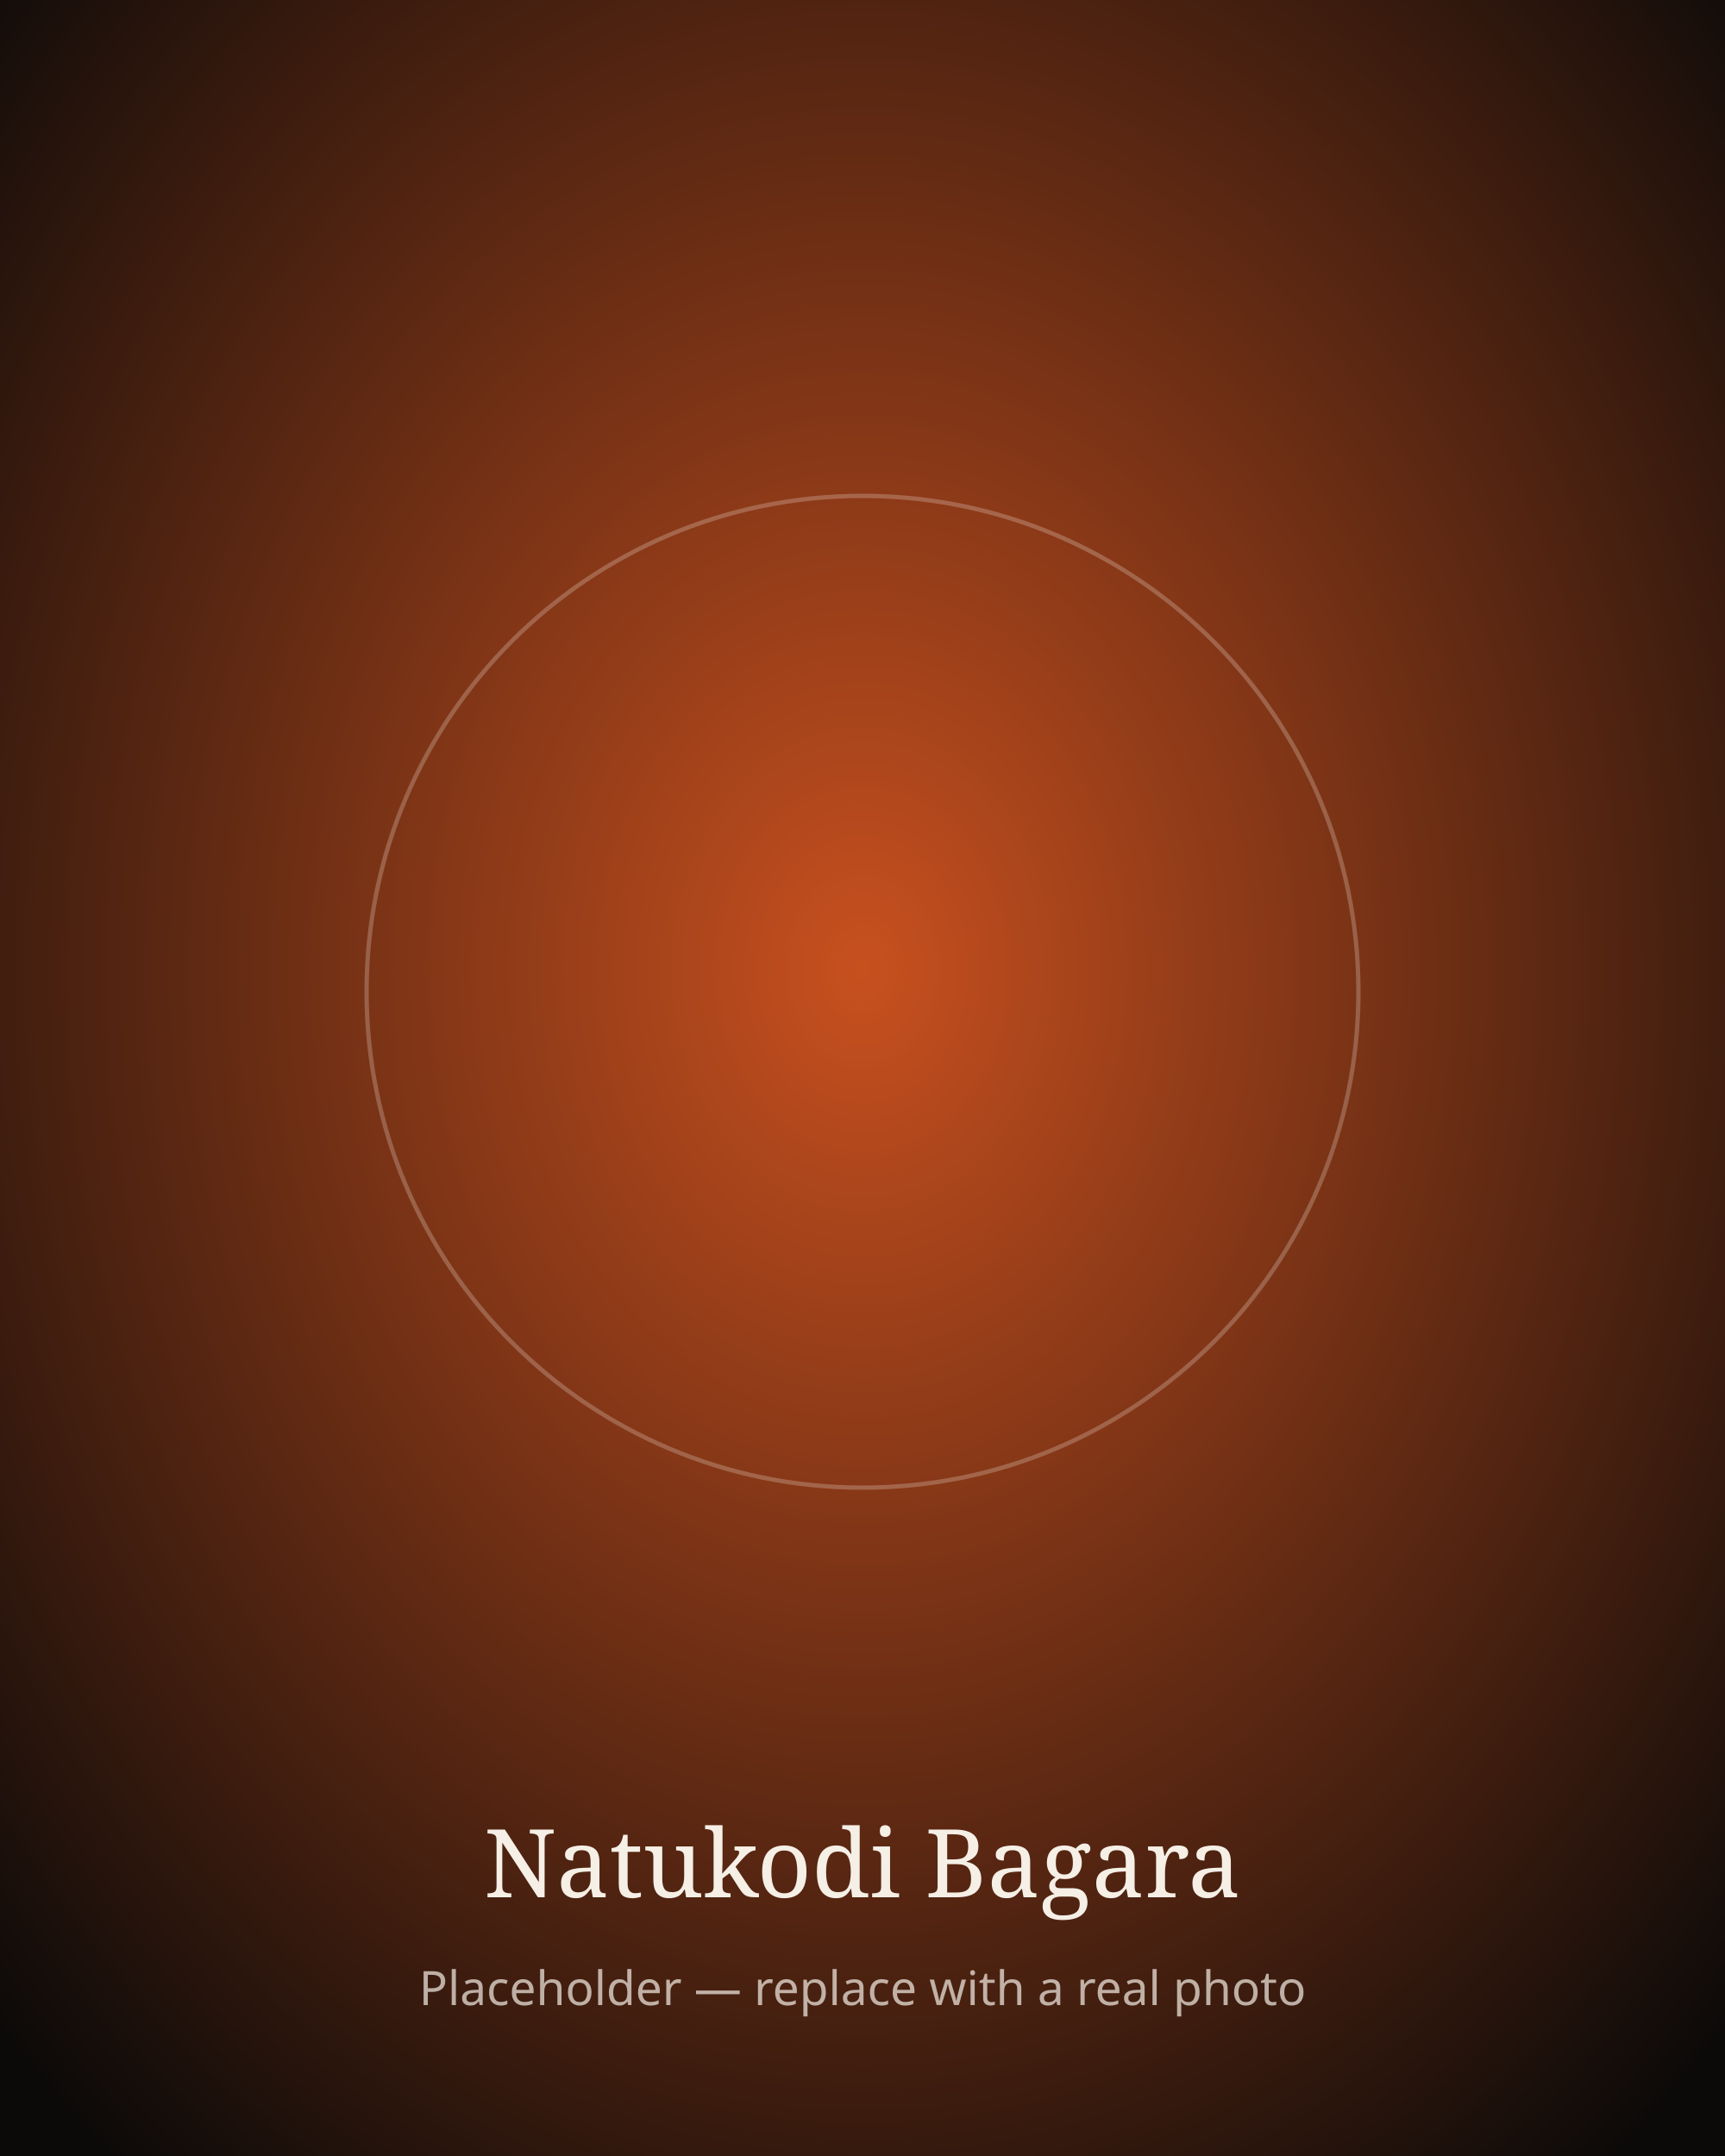
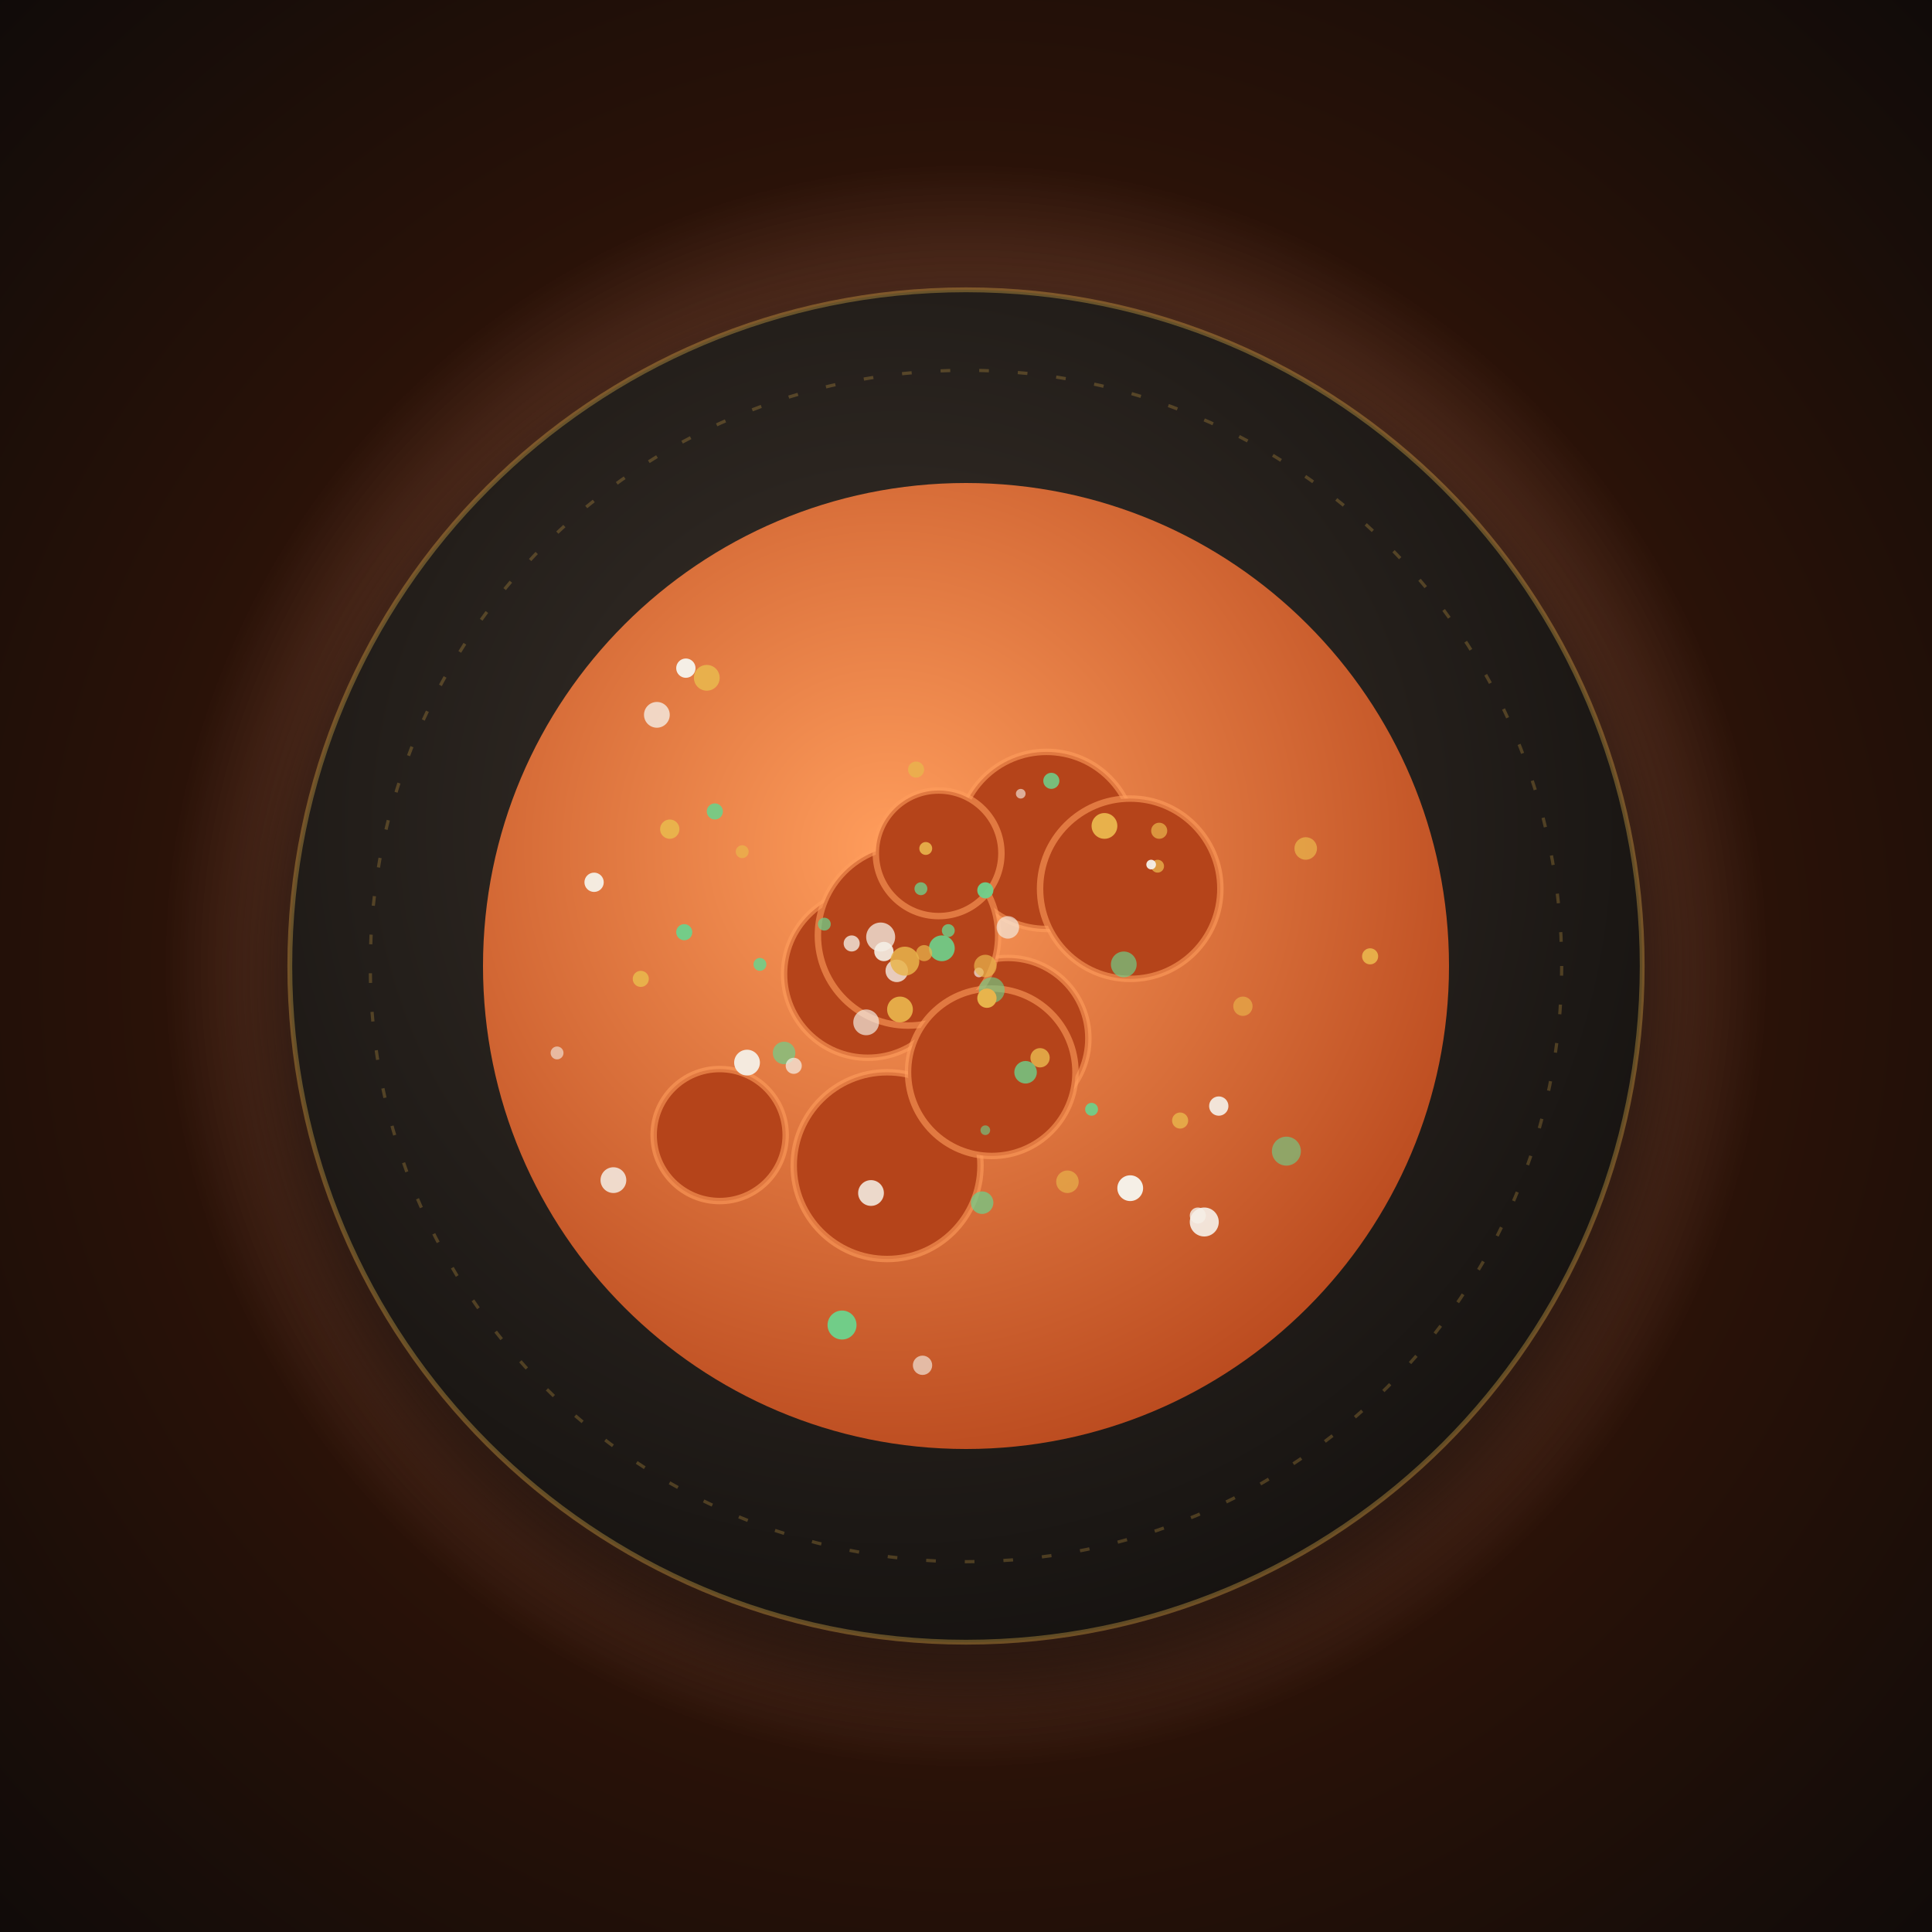
- <svg xmlns="http://www.w3.org/2000/svg" viewBox="0 0 800 1000" width="800" height="1000">
+ <svg xmlns="http://www.w3.org/2000/svg" viewBox="0 0 1200 1200" width="1200" height="1200">
  <defs>
-     <radialGradient id="g" cx="50%" cy="45%" r="70%">
-       <stop offset="0%" stop-color="#c8501f" />
+     <radialGradient id="bg" cx="50%" cy="50%" r="75%">
+       <stop offset="0%" stop-color="#c8501f" stop-opacity=".55" />
+       <stop offset="55%" stop-color="#2a1208" />
      <stop offset="100%" stop-color="#0c0a09" />
    </radialGradient>
+     <radialGradient id="food" cx="42%" cy="38%" r="70%">
+       <stop offset="0%" stop-color="#ff9d5c" />
+       <stop offset="100%" stop-color="#b5441a" />
+     </radialGradient>
+     <radialGradient id="plate" cx="45%" cy="40%" r="65%">
+       <stop offset="0%" stop-color="#3a322b" />
+       <stop offset="100%" stop-color="#14110f" />
+     </radialGradient>
+     <filter id="soft">
+       <feGaussianBlur stdDeviation="18" />
+     </filter>
  </defs>
-   <rect width="800" height="1000" fill="url(#g)" />
-   <circle cx="400" cy="460" r="230" fill="none" stroke="#f5efe6" stroke-opacity=".25" stroke-width="2" />
-   <text x="400" y="880" text-anchor="middle" font-family="Georgia,serif" font-size="44" fill="#f5efe6">Natukodi Bagara</text>
-   <text x="400" y="930" text-anchor="middle" font-family="sans-serif" font-size="22" fill="#f5efe6" fill-opacity=".7">Placeholder — replace with a real photo</text>
+   <rect width="1200" height="1200" fill="url(#bg)" />
+   <circle cx="600" cy="620" r="430" fill="#000" opacity=".45" filter="url(#soft)" />
+   <circle cx="600" cy="600" r="420" fill="url(#plate)" stroke="#e9b44c" stroke-opacity=".35" stroke-width="3" />
+   <circle cx="600" cy="600" r="370" fill="none" stroke="#e9b44c" stroke-opacity=".25" stroke-dasharray="6 18" stroke-width="2" />
+   <circle cx="600" cy="600" r="300" fill="url(#food)" />
+   <circle cx="539" cy="605" r="52" fill="#b5441a" stroke="#ff9d5c" stroke-opacity=".6" stroke-width="4" />
+   <circle cx="650" cy="522" r="55" fill="#b5441a" stroke="#ff9d5c" stroke-opacity=".6" stroke-width="4" />
+   <circle cx="626" cy="645" r="50" fill="#b5441a" stroke="#ff9d5c" stroke-opacity=".6" stroke-width="4" />
+   <circle cx="564" cy="581" r="56" fill="#b5441a" stroke="#ff9d5c" stroke-opacity=".6" stroke-width="4" />
+   <circle cx="583" cy="530" r="39" fill="#b5441a" stroke="#ff9d5c" stroke-opacity=".6" stroke-width="4" />
+   <circle cx="551" cy="724" r="58" fill="#b5441a" stroke="#ff9d5c" stroke-opacity=".6" stroke-width="4" />
+   <circle cx="616" cy="666" r="52" fill="#b5441a" stroke="#ff9d5c" stroke-opacity=".6" stroke-width="4" />
+   <circle cx="447" cy="705" r="41" fill="#b5441a" stroke="#ff9d5c" stroke-opacity=".6" stroke-width="4" />
+   <circle cx="702" cy="552" r="56" fill="#b5441a" stroke="#ff9d5c" stroke-opacity=".6" stroke-width="4" />
+   <circle cx="733" cy="696" r="5" fill="#e9b44c" opacity="0.82" />
+   <circle cx="559" cy="627" r="8" fill="#e9b44c" opacity="0.92" />
+   <circle cx="444" cy="504" r="5" fill="#6fcf8a" opacity="0.90" />
+   <circle cx="381" cy="733" r="8" fill="#f5efe6" opacity="0.85" />
+   <circle cx="720" cy="516" r="5" fill="#e9b44c" opacity="0.73" />
+   <circle cx="698" cy="599" r="8" fill="#6fcf8a" opacity="0.68" />
+   <circle cx="573" cy="848" r="6" fill="#f5efe6" opacity="0.65" />
+   <circle cx="557" cy="603" r="7" fill="#f5efe6" opacity="0.79" />
+   <circle cx="678" cy="689" r="4" fill="#6fcf8a" opacity="0.93" />
+   <circle cx="686" cy="513" r="8" fill="#e9b44c" opacity="0.97" />
+   <circle cx="439" cy="421" r="8" fill="#e9b44c" opacity="0.94" />
+   <circle cx="464" cy="660" r="8" fill="#f5efe6" opacity="0.95" />
+   <circle cx="425" cy="579" r="5" fill="#6fcf8a" opacity="0.96" />
+   <circle cx="851" cy="594" r="5" fill="#e9b44c" opacity="0.92" />
+   <circle cx="549" cy="591" r="6" fill="#f5efe6" opacity="0.90" />
+   <circle cx="523" cy="823" r="9" fill="#6fcf8a" opacity="0.98" />
+   <circle cx="608" cy="604" r="3" fill="#f5efe6" opacity="0.70" />
+   <circle cx="346" cy="654" r="4" fill="#f5efe6" opacity="0.60" />
+   <circle cx="772" cy="625" r="6" fill="#e9b44c" opacity="0.65" />
+   <circle cx="719" cy="538" r="4" fill="#e9b44c" opacity="0.77" />
+   <circle cx="626" cy="576" r="7" fill="#f5efe6" opacity="0.65" />
+   <circle cx="416" cy="515" r="6" fill="#e9b44c" opacity="0.96" />
+   <circle cx="612" cy="553" r="5" fill="#6fcf8a" opacity="0.96" />
+   <circle cx="811" cy="527" r="7" fill="#e9b44c" opacity="0.74" />
+   <circle cx="748" cy="759" r="9" fill="#f5efe6" opacity="0.92" />
+   <circle cx="589" cy="578" r="4" fill="#6fcf8a" opacity="0.81" />
+   <circle cx="799" cy="715" r="9" fill="#6fcf8a" opacity="0.63" />
+   <circle cx="585" cy="589" r="8" fill="#6fcf8a" opacity="0.92" />
+   <circle cx="398" cy="608" r="5" fill="#e9b44c" opacity="0.93" />
+   <circle cx="757" cy="687" r="6" fill="#f5efe6" opacity="0.92" />
+   <circle cx="541" cy="741" r="8" fill="#f5efe6" opacity="0.87" />
+   <circle cx="487" cy="654" r="7" fill="#6fcf8a" opacity="0.70" />
+   <circle cx="646" cy="657" r="6" fill="#e9b44c" opacity="0.84" />
+   <circle cx="547" cy="582" r="9" fill="#f5efe6" opacity="0.76" />
+   <circle cx="512" cy="574" r="4" fill="#6fcf8a" opacity="0.74" />
+   <circle cx="408" cy="444" r="8" fill="#f5efe6" opacity="0.79" />
+   <circle cx="538" cy="635" r="8" fill="#f5efe6" opacity="0.68" />
+   <circle cx="612" cy="702" r="3" fill="#6fcf8a" opacity="0.63" />
+   <circle cx="634" cy="493" r="3" fill="#f5efe6" opacity="0.62" />
+   <circle cx="663" cy="734" r="7" fill="#e9b44c" opacity="0.67" />
+   <circle cx="472" cy="599" r="4" fill="#6fcf8a" opacity="0.89" />
+   <circle cx="702" cy="738" r="8" fill="#f5efe6" opacity="1.00" />
+   <circle cx="572" cy="552" r="4" fill="#6fcf8a" opacity="0.78" />
+   <circle cx="637" cy="666" r="7" fill="#6fcf8a" opacity="0.81" />
+   <circle cx="616" cy="615" r="8" fill="#6fcf8a" opacity="0.64" />
+   <circle cx="575" cy="527" r="4" fill="#e9b44c" opacity="0.91" />
+   <circle cx="574" cy="592" r="5" fill="#e9b44c" opacity="0.72" />
+   <circle cx="562" cy="597" r="9" fill="#e9b44c" opacity="0.84" />
+   <circle cx="744" cy="755" r="5" fill="#f5efe6" opacity="0.81" />
+   <circle cx="612" cy="600" r="7" fill="#e9b44c" opacity="0.71" />
+   <circle cx="369" cy="548" r="6" fill="#f5efe6" opacity="0.96" />
+   <circle cx="715" cy="537" r="3" fill="#f5efe6" opacity="0.96" />
+   <circle cx="613" cy="620" r="6" fill="#e9b44c" opacity="0.99" />
+   <circle cx="493" cy="662" r="5" fill="#f5efe6" opacity="0.72" />
+   <circle cx="610" cy="747" r="7" fill="#6fcf8a" opacity="0.73" />
+   <circle cx="529" cy="586" r="5" fill="#f5efe6" opacity="0.78" />
+   <circle cx="569" cy="478" r="5" fill="#e9b44c" opacity="0.80" />
+   <circle cx="653" cy="485" r="5" fill="#6fcf8a" opacity="0.87" />
+   <circle cx="461" cy="529" r="4" fill="#e9b44c" opacity="0.74" />
+   <circle cx="426" cy="415" r="6" fill="#f5efe6" opacity="1.00" />
</svg>
